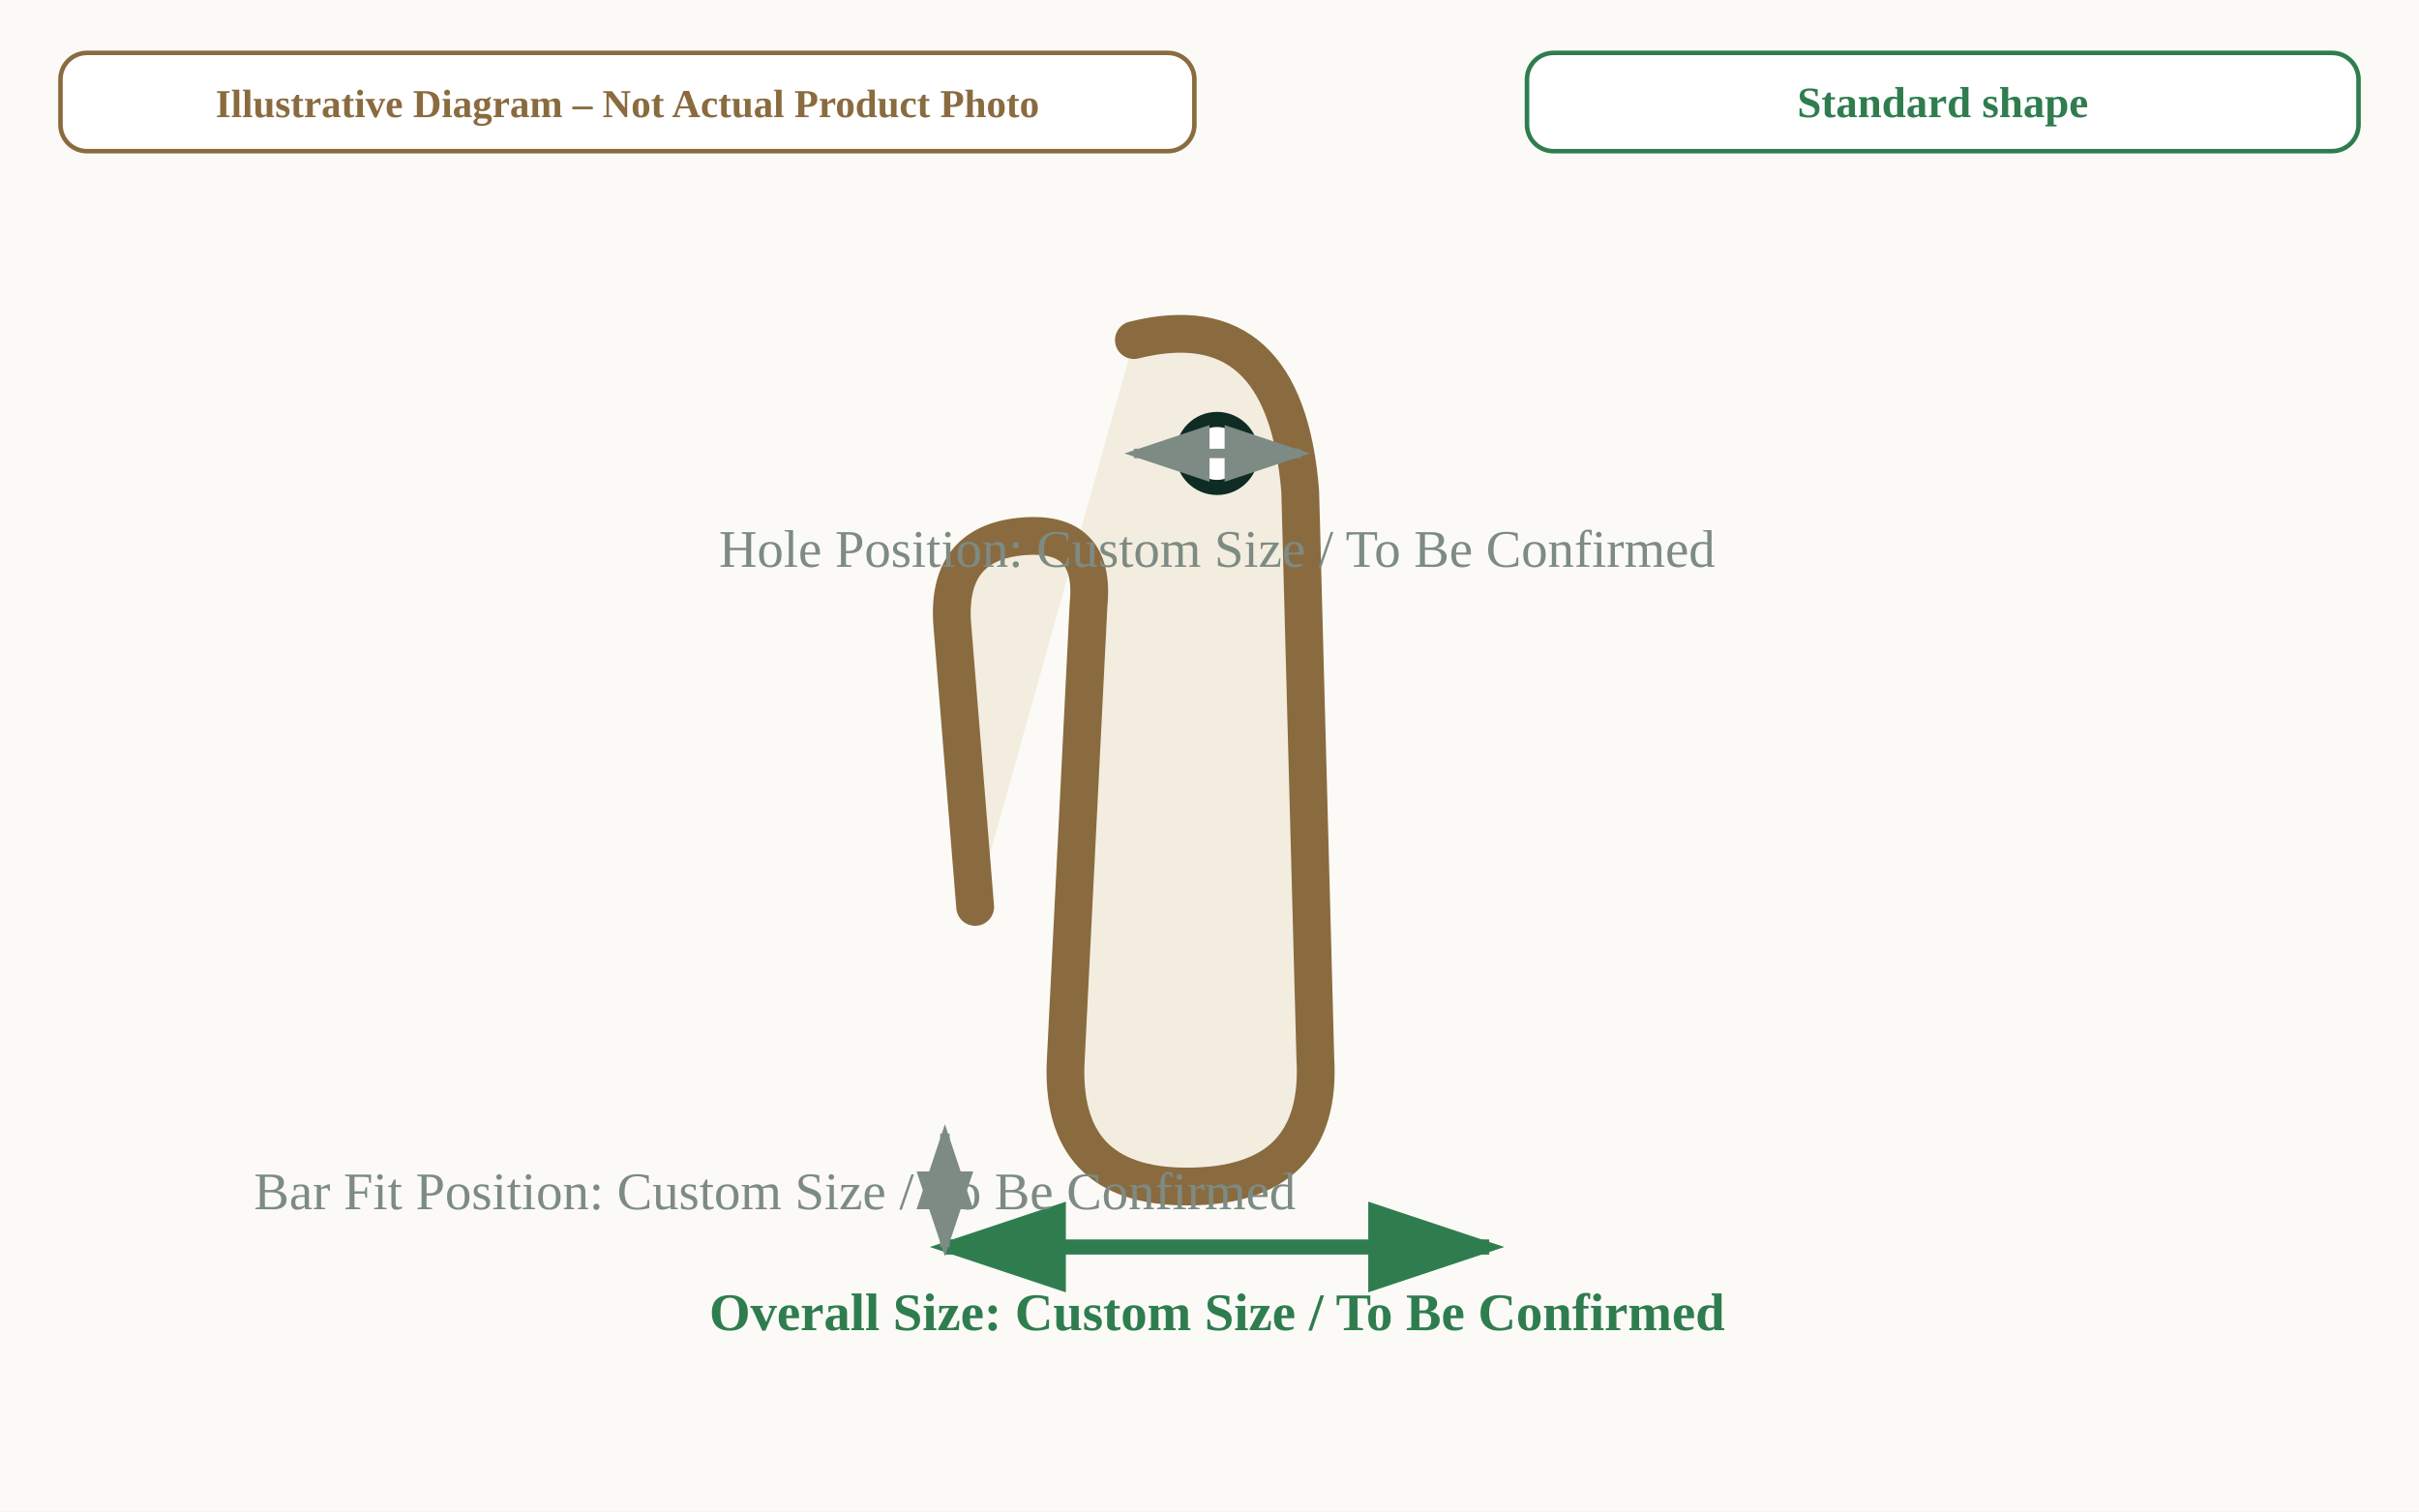
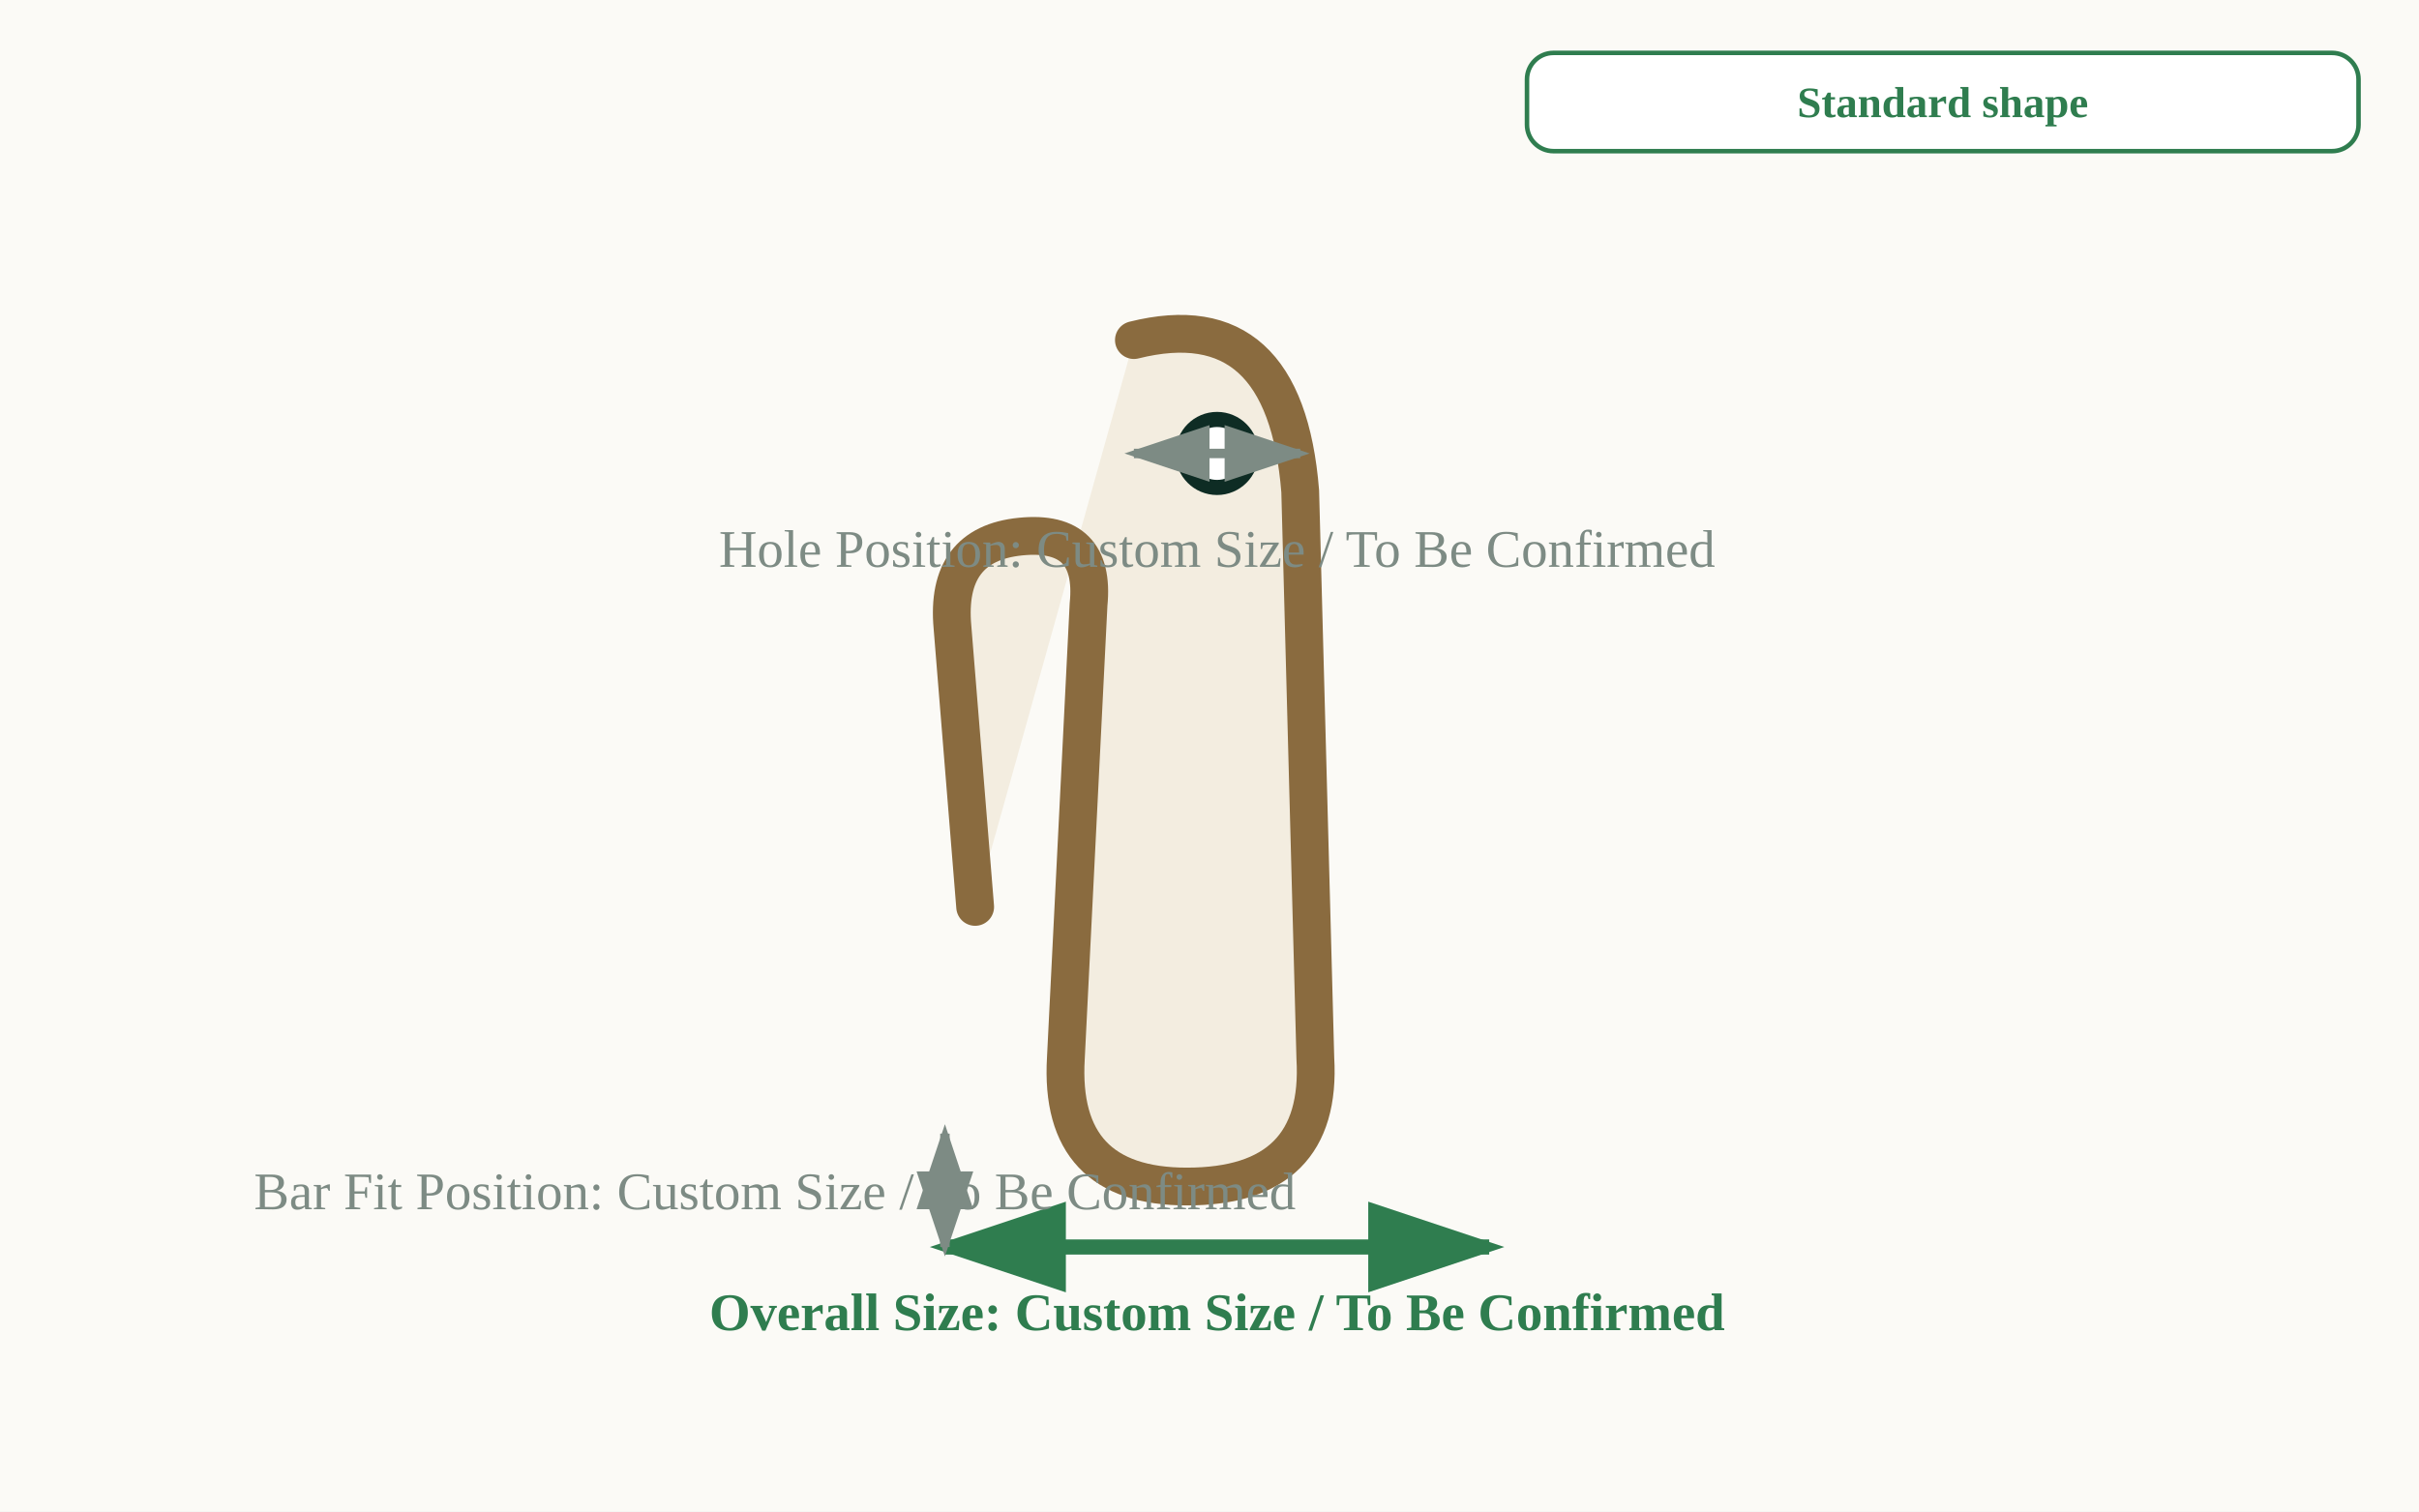
<svg xmlns="http://www.w3.org/2000/svg" viewBox="0 0 640 400" width="100%" style="max-width:620px" role="img" aria-label="dimension diagram with arrows">
  <defs>
    <marker id="arw-H01-0-g" markerWidth="10" markerHeight="10" refX="8" refY="3" orient="auto-start-reverse" markerUnits="strokeWidth">
      <path d="M0,0 L0,6 L9,3 z" fill="#2f7d4f" />
    </marker>
    <marker id="arw-H01-0-a" markerWidth="10" markerHeight="10" refX="8" refY="3" orient="auto-start-reverse" markerUnits="strokeWidth">
      <path d="M0,0 L0,6 L9,3 z" fill="#7d8b84" />
    </marker>
  </defs>
  <rect width="640" height="400" fill="#fbfaf6" />
-   <rect x="16" y="14" width="300" height="26" rx="7" fill="#fff" stroke="#8a6b3f" stroke-width="1.2" />
-   <text x="166" y="31" text-anchor="middle" font-size="10.5" font-weight="700" fill="#8a6b3f">Illustrative Diagram – Not Actual Product Photo</text>
  <rect x="404" y="14" width="220" height="26" rx="7" fill="#fff" stroke="#2f7d4f" stroke-width="1.2" />
  <text x="514" y="31" text-anchor="middle" font-size="11.5" font-weight="700" fill="#2f7d4f">Standard shape</text>
  <path d="M300 90 q40 -10 44 40 l4 150 q2 34 -34 34 q-34 0 -32 -34 l6 -120 q2 -20 -18 -18 q-20 2 -18 24 l6 74" fill="#f3ede0" stroke="#8a6b3f" stroke-width="10" stroke-linecap="round" />
  <circle cx="322" cy="120" r="9" fill="#fff" stroke="#0e2c24" stroke-width="4" />
  <line x1="250" y1="330" x2="394" y2="330" stroke="#2f7d4f" stroke-width="4" marker-start="url(#arw-H01-0-g)" marker-end="url(#arw-H01-0-g)" />
  <text x="322" y="352" text-anchor="middle" font-size="14" font-weight="700" fill="#2f7d4f">Overall Size: Custom Size / To Be Confirmed</text>
  <line x1="300" y1="120" x2="344" y2="120" stroke="#7d8b84" stroke-width="2.5" marker-start="url(#arw-H01-0-a)" marker-end="url(#arw-H01-0-a)" />
  <text x="322" y="150" text-anchor="middle" font-size="14" font-weight="500" fill="#7d8b84">Hole Position: Custom Size / To Be Confirmed</text>
  <line x1="250" y1="300" x2="250" y2="330" stroke="#7d8b84" stroke-width="2.5" marker-start="url(#arw-H01-0-a)" marker-end="url(#arw-H01-0-a)" />
  <text x="205" y="320" text-anchor="middle" font-size="14" font-weight="500" fill="#7d8b84">Bar Fit Position: Custom Size / To Be Confirmed</text>
</svg>
